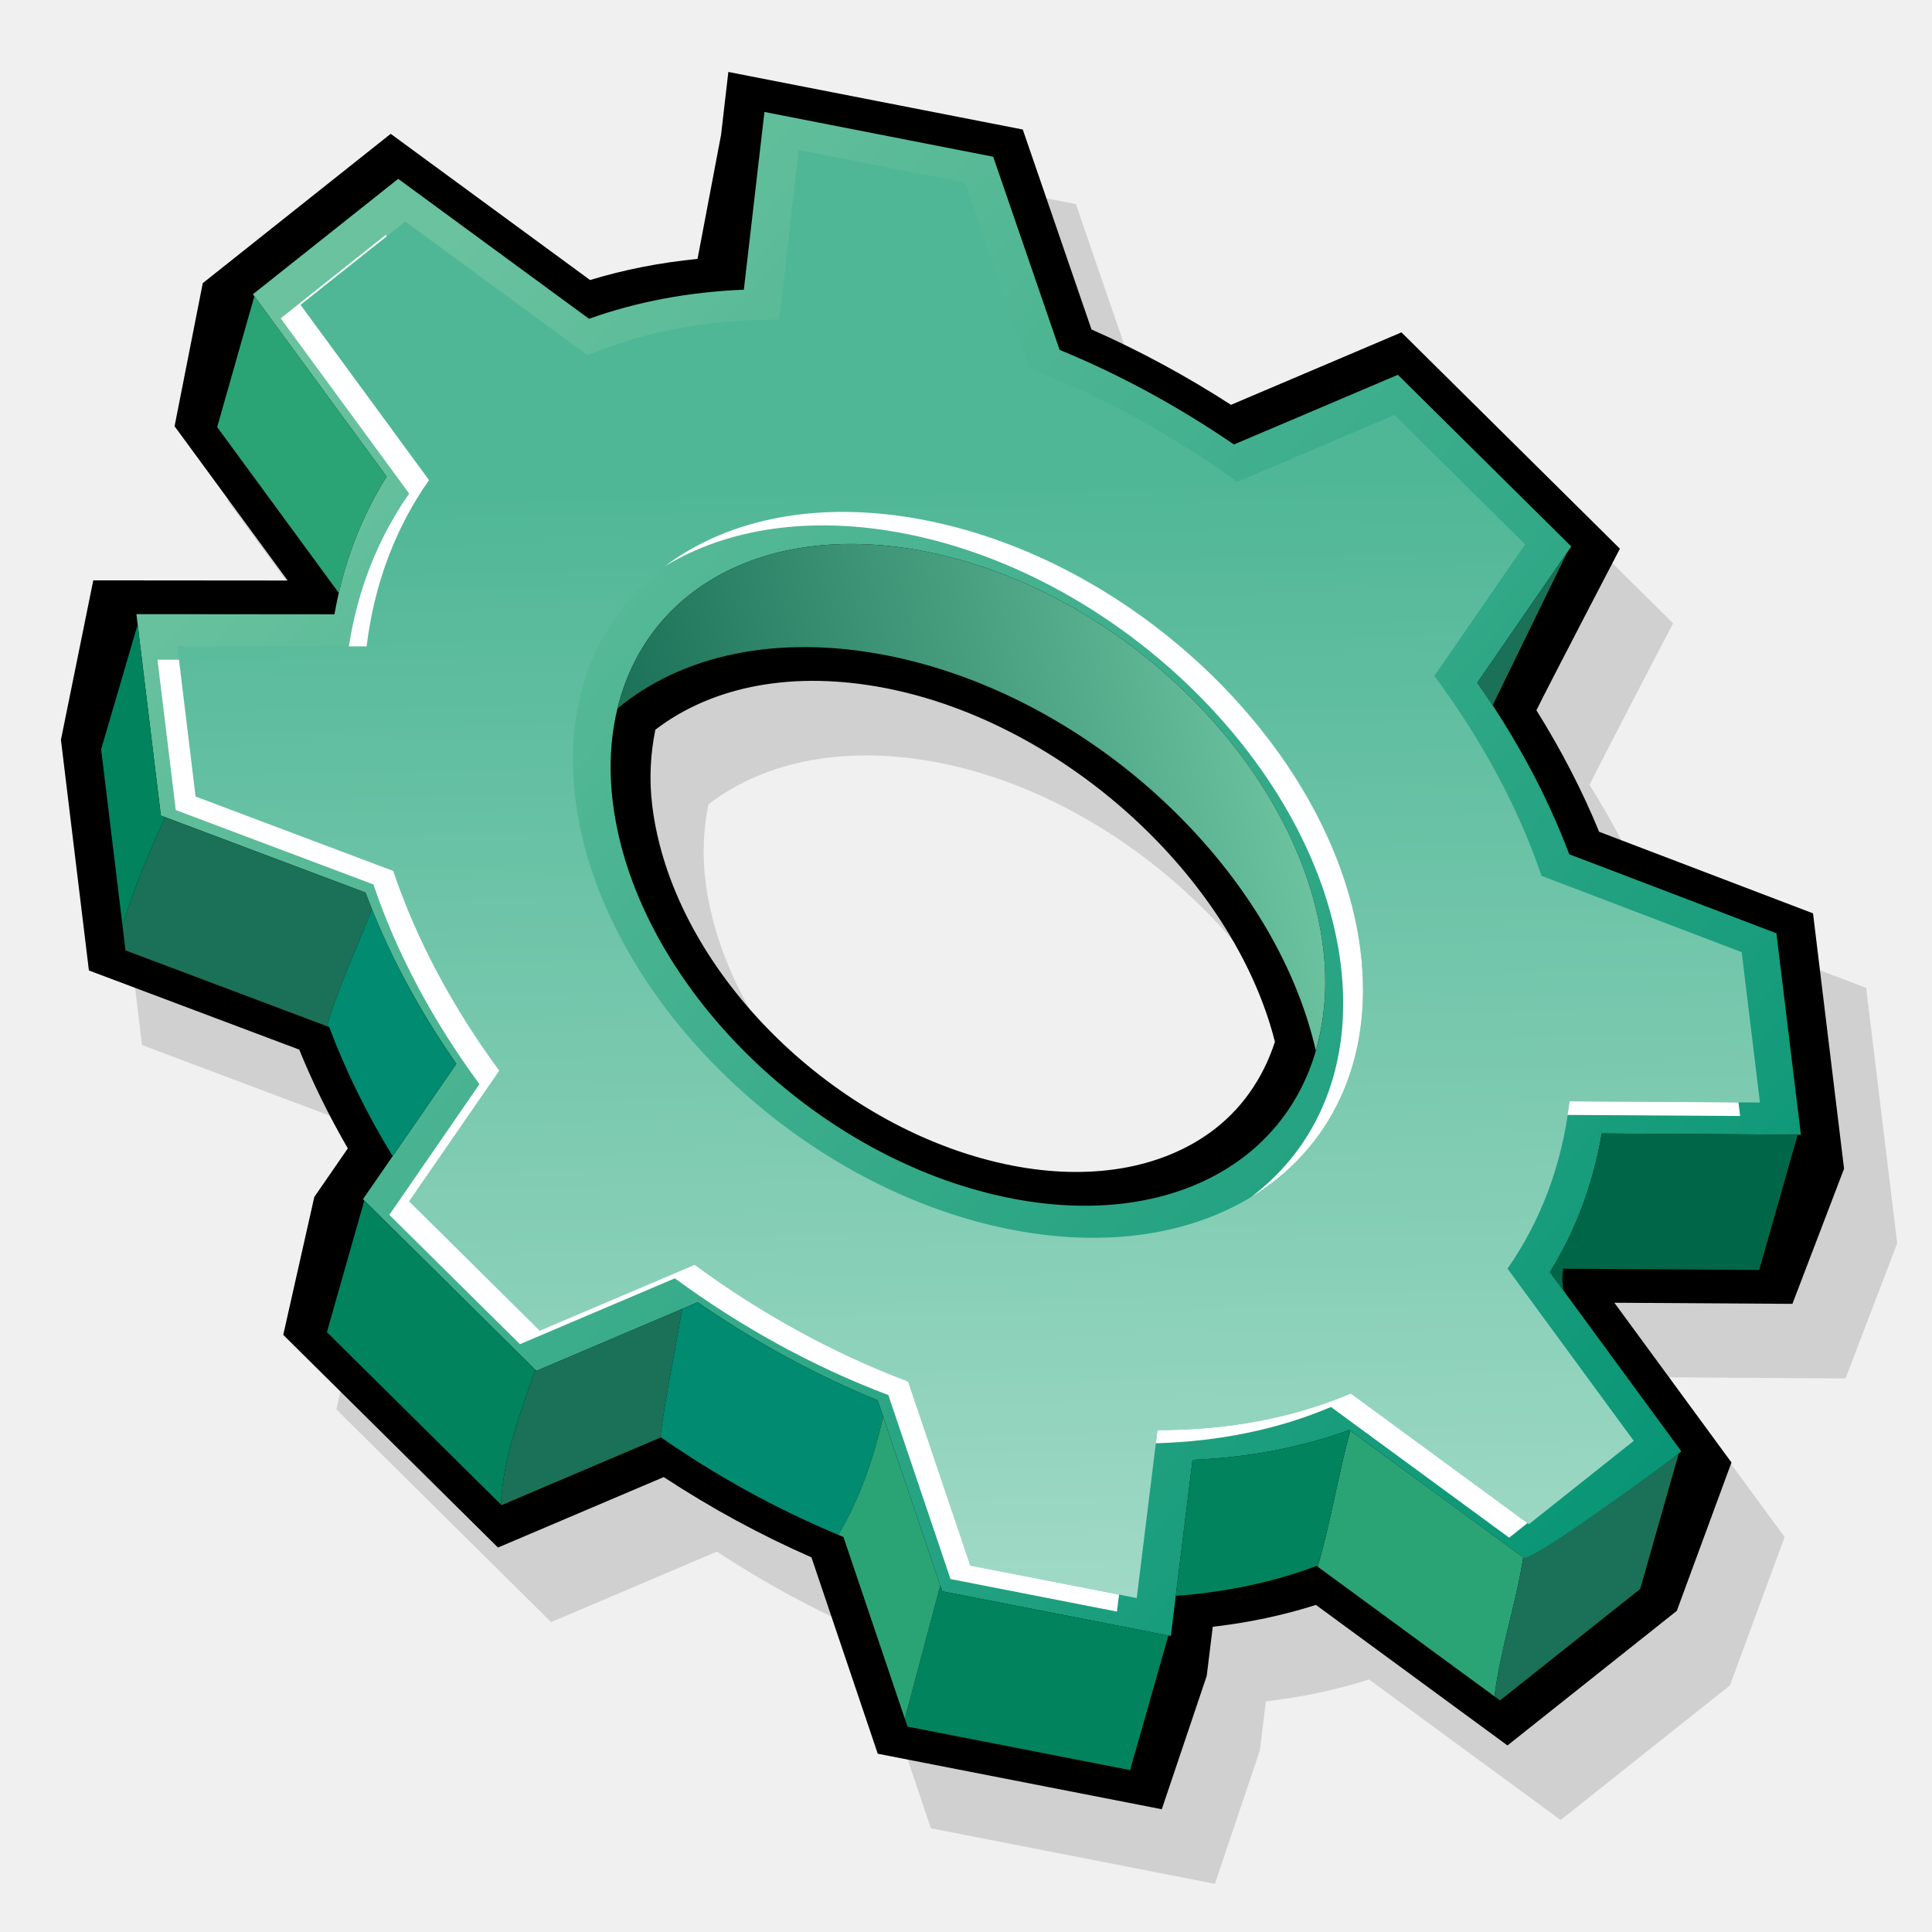
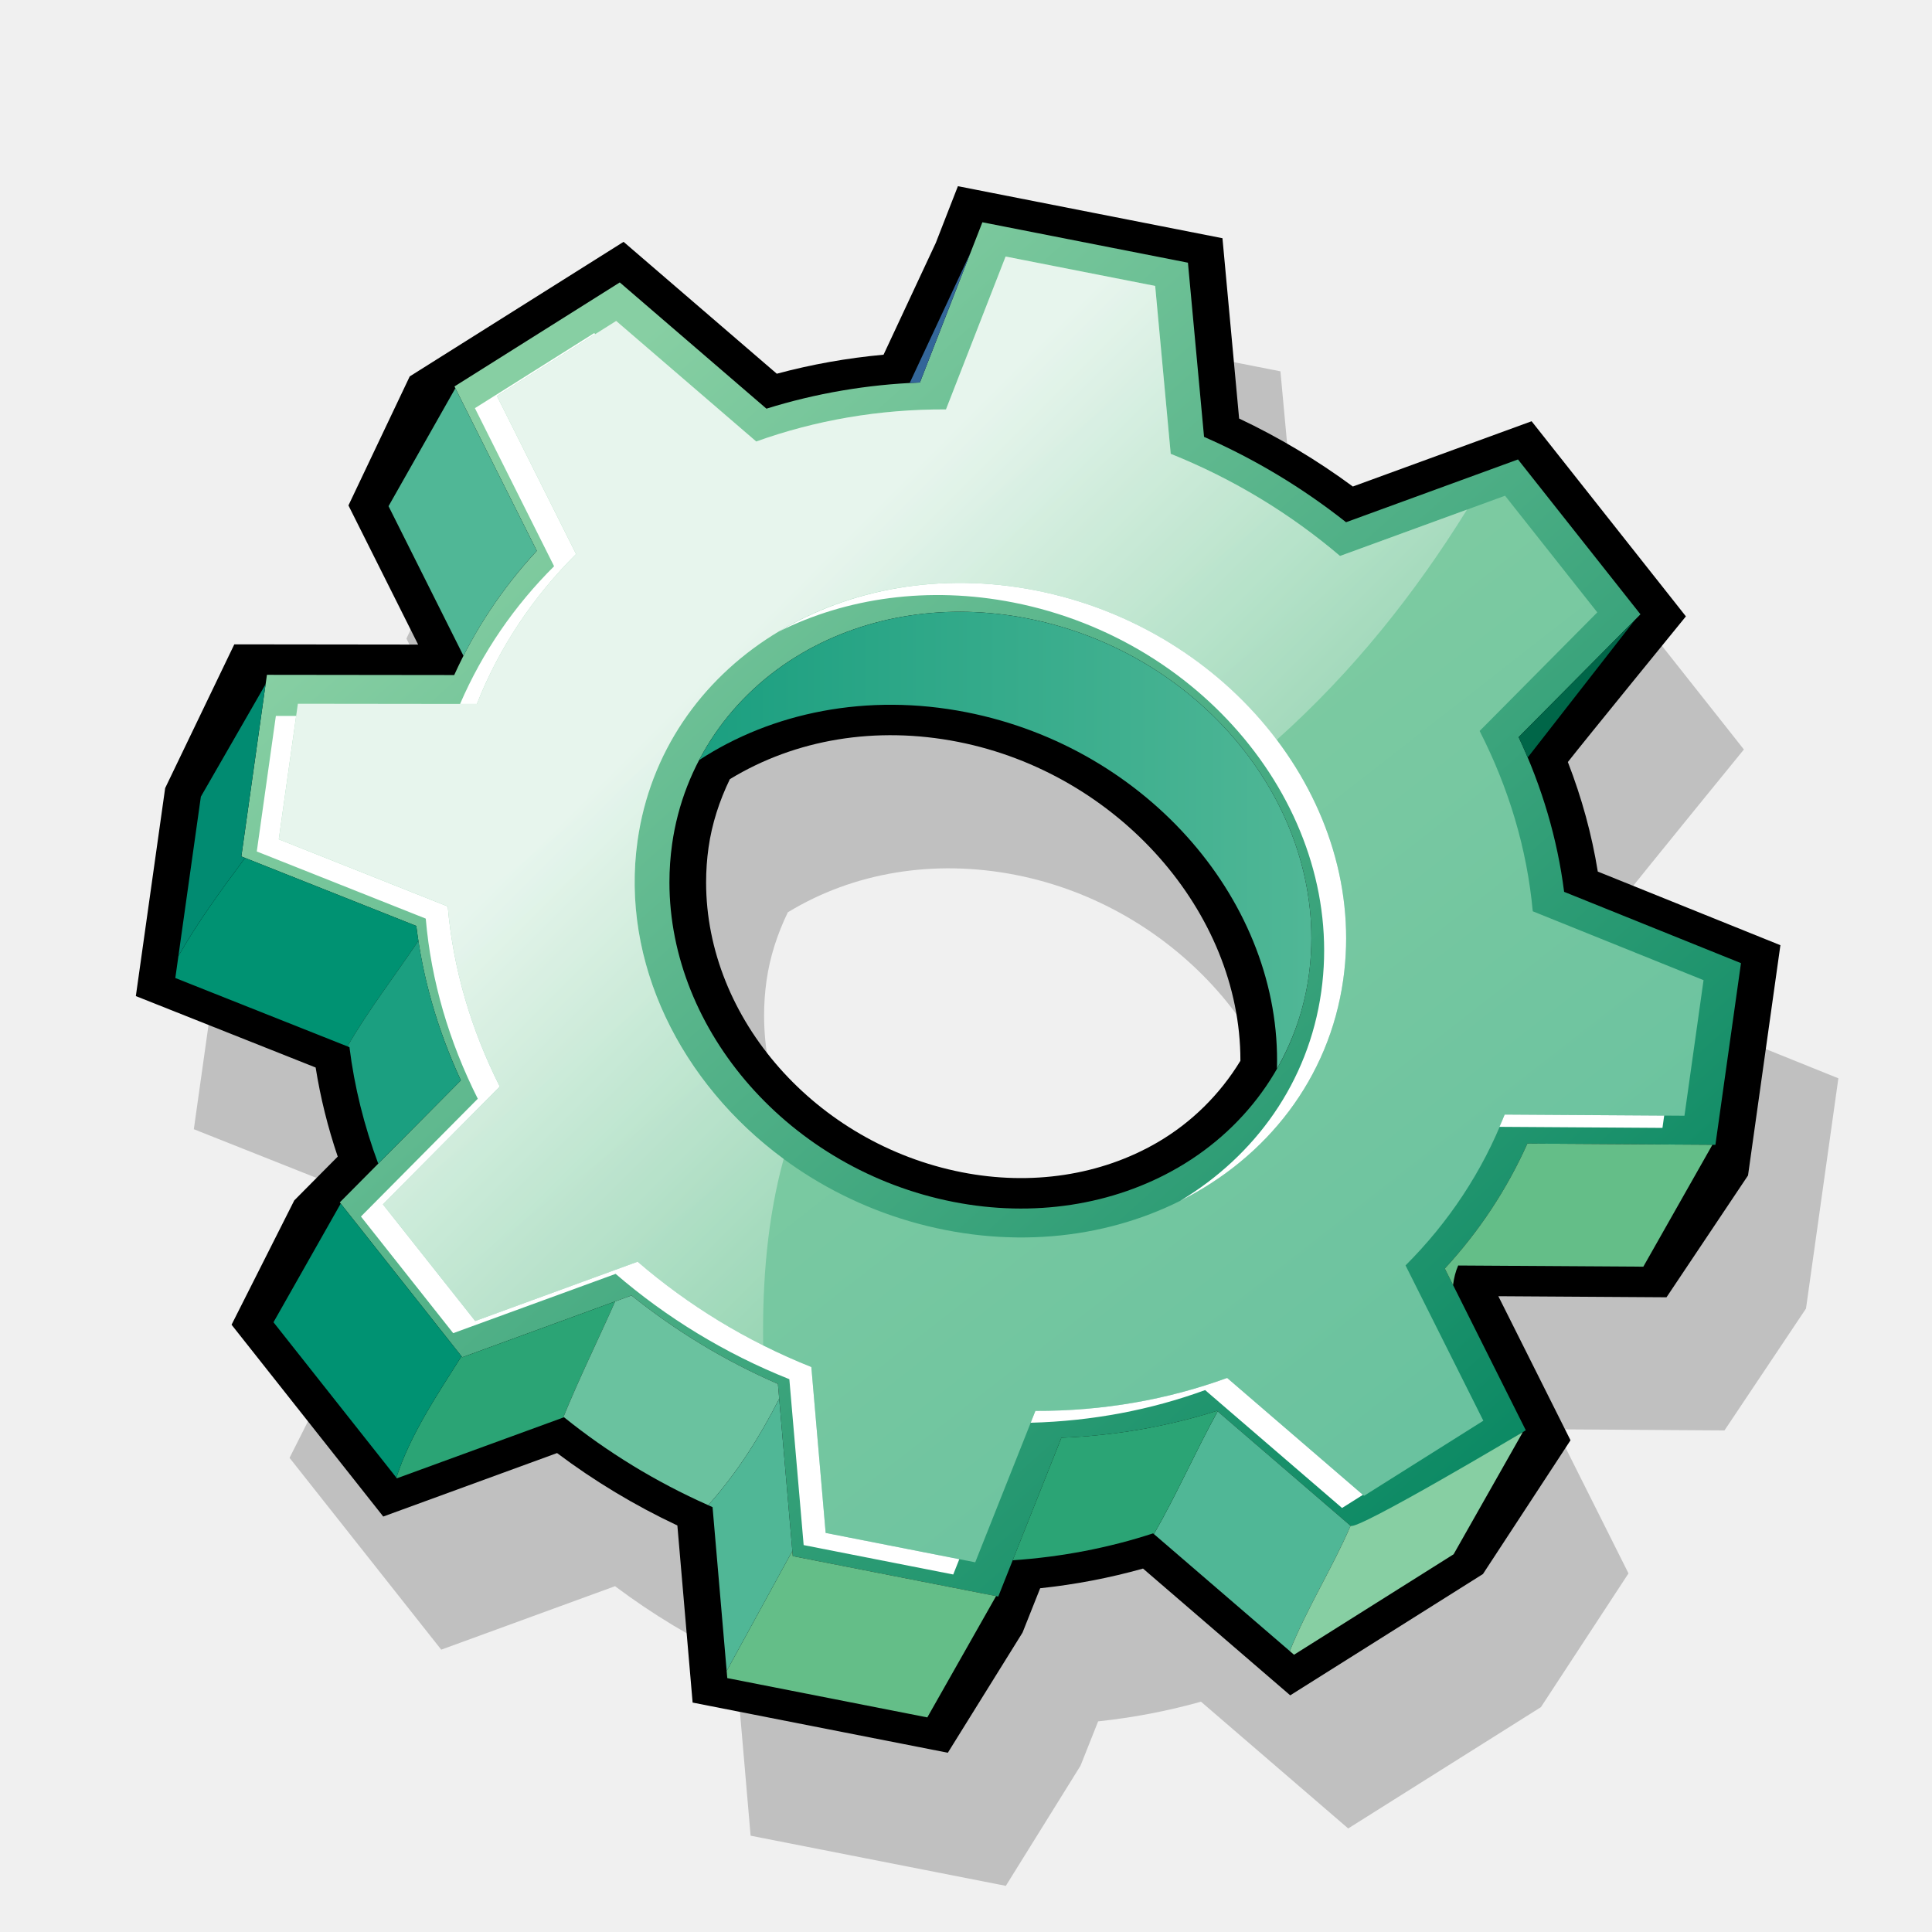
- <svg xmlns="http://www.w3.org/2000/svg" width="48pt" height="48pt" viewBox="0 0 256 256" style="overflow:visible;enable-background:new 0 0 256 256" xml:space="preserve" id="svg153">
-   <defs id="defs201" />
-   <g id="Layer_2" style="stroke:#000000;">
-     <path style="fill:none;stroke:none;" d="M256,256H0V0h256V256z" id="path155" />
+ <svg xmlns="http://www.w3.org/2000/svg" xmlns:ns1="&amp;ns_ai;" ns1:viewOrigin="178 524" ns1:rulerOrigin="-178 -268" ns1:pageBounds="178 524 434 268" width="48pt" height="48pt" viewBox="0 0 256 256" style="overflow:visible;enable-background:new 0 0 256 256" xml:space="preserve" id="svg153">
+   <defs id="defs210" />
+   <g id="Layer_2" ns1:layer="yes" ns1:editable="no" ns1:dimmedPercent="50" ns1:rgbTrio="#FFFF4F004F00" style="stroke:#000000;">
+     <path ns1:knockout="Off" style="fill:none;stroke:none;" d="M256,256H0V0h256V256z" id="path156" />
  </g>
-   <g id="Layer_1" style="stroke:#000000;">
-     <path style="opacity:0.36;fill:#999999;stroke:none;" d="M103.094,23.343c0,0-0.491,4.221-0.51,4.392c-0.038,0.202-2.396,12.646-3.117,16.45    c-4.964,0.491-9.728,1.427-14.24,2.801c-4.387-3.216-26.417-19.373-26.417-19.373L33.908,47.399L30.17,66.362    c0,0,11.441,15.605,14.987,20.44c-6.594-0.005-25.758-0.022-25.758-0.022l-4.286,21.132l3.706,30.561    c0,0,23.388,8.799,27.869,10.485c1.792,4.403,3.948,8.785,6.44,13.09c-1.162,1.686-4.443,6.439-4.443,6.439l-4.112,18.273    l28.453,28.179c0,0,17.803-7.57,21.961-9.339c6.286,4.124,12.841,7.686,19.575,10.637c1.313,3.891,8.789,26.021,8.789,26.021    l37.634,7.357l5.95-17.658c0,0,0.641-5.209,0.805-6.518c4.781-0.553,9.354-1.521,13.665-2.898    c4.398,3.226,25.386,18.62,25.386,18.62l22.438-17.835l7.243-19.661c0,0-12.024-16.396-15.52-21.164    c6.936,0.042,23.595,0.148,23.595,0.148l6.841-17.906l-4.111-33.839c0,0-23.903-9.115-28.344-10.809    c-2.226-5.431-5.009-10.822-8.309-16.095c1.419-2.916,11.063-21.41,11.063-21.41l-2.78-2.757l-26.163-25.91    c0,0-18.424,7.831-22.588,9.601c-5.989-3.866-12.179-7.209-18.486-9.984c-1.335-3.885-9.108-26.495-9.108-26.495l-39.011-7.631    L103.094,23.343z M124.431,101.07c23.579,4.612,45.963,25.021,51.522,46.772c0.007,0.027,0.014,0.056,0.021,0.083    c-1.595,4.918-4.519,9.075-8.575,12.009c-6.686,4.833-16.012,6.389-26.266,4.383c-21.495-4.207-41.574-22.515-46.705-42.586    c-0.436-1.707-0.761-3.422-0.964-5.098c-0.426-3.52-0.237-6.882,0.415-10.064C101.582,100.681,112.363,98.711,124.431,101.07z" id="path157" />
-     <path style="stroke:none;" d="M96.054,13.461c0,0-0.489,4.222-0.508,4.393c-0.038,0.202-2.398,12.647-3.119,16.45    c-4.964,0.491-9.729,1.427-14.239,2.801C73.8,33.888,51.77,17.732,51.77,17.732L26.869,37.518l-3.737,18.963    c0,0,11.441,15.605,14.986,20.441c-6.594-0.005-25.758-0.022-25.758-0.022L8.073,98.032l3.707,30.561    c0,0,23.386,8.8,27.869,10.486c1.792,4.403,3.947,8.784,6.439,13.089c-1.164,1.686-4.442,6.439-4.442,6.439l-4.114,18.272    l28.453,28.179c0,0,17.803-7.569,21.962-9.338c6.286,4.124,12.841,7.686,19.574,10.637c1.313,3.891,8.787,26.021,8.787,26.021    l37.635,7.356l5.951-17.659c0,0,0.643-5.207,0.805-6.518c4.781-0.551,9.354-1.521,13.667-2.898    c4.396,3.227,25.382,18.62,25.382,18.62l22.438-17.835l7.243-19.66c0,0-12.021-16.395-15.518-21.165    c6.937,0.044,23.594,0.148,23.594,0.148l6.843-17.906l-4.113-33.838c0,0-23.903-9.116-28.344-10.81    c-2.225-5.43-5.008-10.822-8.309-16.095c1.419-2.916,11.062-21.41,11.062-21.41l-2.777-2.757l-26.165-25.91    c0,0-18.425,7.831-22.589,9.601c-5.988-3.866-12.178-7.209-18.483-9.984c-1.336-3.885-9.107-26.496-9.107-26.496L96.51,9.534    L96.054,13.461z M117.392,91.189c23.579,4.613,45.963,25.022,51.523,46.772c0.007,0.028,0.013,0.057,0.02,0.083    c-1.596,4.92-4.518,9.077-8.577,12.011c-6.683,4.831-16.009,6.388-26.263,4.383c-21.497-4.208-41.576-22.516-46.707-42.587    c-0.436-1.708-0.761-3.423-0.964-5.098c-0.426-3.52-0.237-6.882,0.415-10.064C94.542,90.8,105.323,88.83,117.392,91.189z" id="path158" />
-     <linearGradient id="XMLID_1_" gradientUnits="userSpaceOnUse" x1="216.542" y1="209.734" x2="67.822" y2="43.631" gradientTransform="matrix(1.0099 -4.000000e-004 0.2248 0.9901 -30.7693 1.8087)">
-       <stop offset="0" style="stop-color:#009272" id="stop160" />
-       <stop offset="1" style="stop-color:#6AC29F" id="stop161" />
+   <g id="Layer_1" ns1:layer="yes" ns1:dimmedPercent="50" ns1:rgbTrio="#4F008000FFFF" style="stroke:#000000;">
+     <path ns1:knockout="Off" style="opacity:0.2;stroke:none;" d="M133.229,45.849c0,0-1.484,3.806-1.543,3.959c-0.086,0.182-5.326,11.402-6.926,14.831    c-4.814,0.441-9.546,1.283-14.147,2.52c-3.371-2.901-20.303-17.476-20.303-17.476L61.975,67.515l-8.12,17.096    c0,0,7.048,14.074,9.233,18.435c-6.236-0.007-24.358-0.029-24.358-0.029l-9.163,19.052l-3.883,27.557    c0,0,19.993,7.94,23.825,9.463c0.631,3.971,1.61,7.922,2.926,11.805c-1.507,1.52-5.759,5.805-5.759,5.805l-8.309,16.474    l20.099,25.416c0,0,18.669-6.818,23.03-8.411c4.949,3.72,10.287,6.933,15.942,9.597c0.302,3.509,2.021,23.464,2.021,23.464    l33.818,6.646l9.896-15.919c0,0,1.865-4.695,2.336-5.877c4.656-0.496,9.215-1.367,13.627-2.607    c3.379,2.91,19.508,16.797,19.508,16.797l25.535-16.073l11.605-17.724c0,0-7.408-14.787-9.563-19.089    c6.551,0.041,22.281,0.144,22.281,0.144l10.801-16.144l4.291-30.511c0,0-20.404-8.227-24.195-9.756    c-0.791-4.897-2.119-9.759-3.969-14.514c2.049-2.629,15.643-19.301,15.643-19.301l-1.963-2.487L210.63,73.453    c0,0-19.32,7.055-23.688,8.649c-4.73-3.488-9.775-6.504-15.07-9.009c-0.322-3.503-2.209-23.892-2.209-23.892l-35.053-6.894    L133.229,45.849z M134.618,115.938c21.188,4.167,37.426,22.576,37.426,42.189c0,0.025-0.002,0.051-0.002,0.074    c-2.697,4.436-6.469,8.182-11.016,10.825c-7.49,4.355-16.688,5.755-25.902,3.943c-19.313-3.801-33.879-20.314-33.879-38.415    c0-1.538,0.109-3.085,0.321-4.596c0.447-3.174,1.44-6.205,2.826-9.074C113.102,115.579,123.774,113.807,134.618,115.938z" id="path158" />
+     <path ns1:knockout="Off" style="stroke:none;" d="M125.546,28.209c0,0-1.482,3.806-1.542,3.959c-0.085,0.183-5.326,11.403-6.928,14.832    c-4.813,0.44-9.545,1.283-14.146,2.521c-3.371-2.902-20.303-17.476-20.303-17.476L54.291,49.876l-8.12,17.096    c0,0,7.049,14.074,9.233,18.436c-6.236-0.007-24.357-0.03-24.357-0.03l-9.163,19.053L18,131.986c0,0,19.993,7.942,23.825,9.465    c0.63,3.971,1.61,7.921,2.926,11.804c-1.507,1.52-5.759,5.804-5.759,5.804l-8.309,16.474l20.099,25.417    c0,0,18.669-6.818,23.031-8.411c4.949,3.719,10.287,6.933,15.942,9.597c0.302,3.508,2.021,23.465,2.021,23.465l33.817,6.646    l9.898-15.921c0,0,1.867-4.693,2.337-5.875c4.656-0.495,9.215-1.367,13.627-2.608c3.38,2.91,19.506,16.797,19.506,16.797    l25.536-16.072l11.604-17.724c0,0-7.406-14.786-9.561-19.089c6.55,0.042,22.281,0.142,22.281,0.142l10.801-16.143l4.29-30.51    c0,0-20.403-8.227-24.196-9.756c-0.79-4.896-2.119-9.759-3.966-14.515c2.047-2.628,15.64-19.299,15.64-19.299l-1.961-2.486    l-18.483-23.371c0,0-19.32,7.054-23.688,8.649c-4.729-3.488-9.773-6.504-15.068-9.009c-0.323-3.503-2.208-23.893-2.208-23.893    l-35.054-6.893L125.546,28.209z M126.936,98.299c21.187,4.167,37.424,22.577,37.424,42.189c0,0.025-0.001,0.05-0.001,0.074    c-2.698,4.436-6.468,8.183-11.016,10.826c-7.489,4.353-16.688,5.754-25.9,3.942c-19.316-3.801-33.881-20.314-33.881-38.414    c0-1.54,0.108-3.086,0.321-4.598c0.448-3.173,1.44-6.204,2.826-9.074C105.418,97.94,116.091,96.167,126.936,98.299z" id="path159" />
+     <linearGradient id="XMLID_1_" gradientUnits="userSpaceOnUse" x1="208.301" y1="206.478" x2="73.056" y2="55.425">
+       <stop offset="0" style="stop-color:#01835E" id="stop161" />
+       <stop offset="1" style="stop-color:#87CFA3" id="stop162" />
    </linearGradient>
-     <path style="fill:url(#XMLID_1_);stroke:none;" d="M100.861,18.563c0,0-1.819,15.7-2.298,19.824c-7.326,0.297-14.182,1.594-20.514,3.852    c-4.089-2.998-25.286-18.543-25.286-18.543l-19.25,15.294c0,0,15.161,20.68,17.709,24.156c-3.435,5.474-5.731,11.591-6.906,18.253    c-4.854-0.003-26.241-0.022-26.241-0.022l3.237,26.688c0,0,22.969,8.644,27.121,10.207c2.875,7.724,6.907,15.321,12.039,22.689    c-1.984,2.878-12.375,17.939-12.375,17.939l22.976,22.749c0,0,17.477-7.43,21.382-9.091c7.599,5.256,15.572,9.615,23.833,12.991    c1.222,3.614,8.551,25.305,8.551,25.305l30.301,5.925c0,0,2.375-19.259,2.877-23.337c7.435-0.312,14.388-1.642,20.787-3.965    c4.079,2.992,24.733,18.141,24.733,18.141l19.249-15.305c0,0-14.883-20.298-17.415-23.752c3.439-5.518,5.722-11.673,6.87-18.368    c4.903,0.031,26.385,0.168,26.385,0.168l-3.242-26.699c0,0-23.333-8.897-27.45-10.468c-2.925-7.76-7.01-15.372-12.183-22.732    c1.995-2.894,12.45-18.053,12.45-18.053L185.23,49.662c0,0-17.816,7.573-21.726,9.234c-7.381-5.048-15.106-9.255-23.101-12.536    c-1.239-3.604-8.798-25.593-8.798-25.593l-30.312-5.93L100.861,18.563z M82.252,111.853c-0.477-1.864-0.834-3.741-1.062-5.619    c-1.424-11.741,2.614-21.985,11.08-28.106c7.713-5.576,18.448-7.378,30.224-5.075c26.24,5.133,49.94,28.708,52.832,52.556    c1.426,11.743-2.617,21.989-11.084,28.11c-7.711,5.574-18.445,7.376-30.219,5.073C109.85,154.061,87.83,133.676,82.252,111.853z" id="path165" />
-     <path style="fill:#1B7157;stroke:none;" d="M195.751,90.463c0.699,0.995,1.374,1.995,2.034,2.999l9.877-20.268    C205.5,76.323,197.475,87.963,195.751,90.463z" id="path166" />
-     <path style="fill:#1B7157;stroke:none;" d="M23.036,38.676l-0.042-0.001l-0.013,0.042L23.036,38.676z" id="path167" />
-     <linearGradient id="XMLID_2_" gradientUnits="userSpaceOnUse" x1="90.776" y1="104.937" x2="176.227" y2="104.937" gradientTransform="matrix(1.0099 -4.000000e-004 0.2248 0.9901 -30.7693 1.8087)">
-       <stop offset="0" style="stop-color:#1B7157" id="stop169" />
-       <stop offset="1" style="stop-color:#6AC29F" id="stop170" />
+     <path ns1:knockout="Off" style="fill:url(#XMLID_1_);stroke:none;" d="M128.859,32.812c0,0-5.517,14.155-6.967,17.873c-7,0.265-13.799,1.432-20.334,3.466    c-3.143-2.704-19.435-16.728-19.435-16.728L60.22,51.206c0,0,9.34,18.651,10.91,21.787c-4.573,4.935-8.224,10.448-10.945,16.455    c-4.59-0.005-24.815-0.03-24.815-0.03l-3.39,24.064c0,0,19.635,7.801,23.184,9.212c0.851,6.965,2.829,13.816,5.902,20.462    c-2.573,2.593-16.042,16.17-16.042,16.17l16.231,20.52c0,0,18.327-6.692,22.422-8.189c5.917,4.741,12.404,8.675,19.401,11.722    c0.282,3.259,1.97,22.818,1.97,22.818l27.228,5.354c0,0,6.902-17.364,8.363-21.041c7.108-0.278,14.006-1.476,20.62-3.567    c3.136,2.699,19.01,16.364,19.01,16.364l21.906-13.793c0,0-9.169-18.306-10.729-21.421c4.588-4.975,8.234-10.522,10.939-16.56    c4.631,0.03,24.915,0.161,24.915,0.161l3.389-24.074c0,0-19.919-8.029-23.434-9.447c-0.891-6.999-2.914-13.862-6.026-20.5    c2.586-2.609,16.14-16.273,16.14-16.273L201.141,60.88c0,0-18.682,6.822-22.782,8.318c-5.759-4.554-12.052-8.35-18.816-11.311    c-0.301-3.25-2.136-23.079-2.136-23.079l-27.236-5.356L128.859,32.812z M88.703,116.917c0-1.682,0.116-3.373,0.354-5.066    c1.491-10.587,7.788-19.822,17.274-25.339c8.644-5.024,19.232-6.645,29.815-4.565c23.578,4.637,40.294,25.901,37.264,47.404    c-1.491,10.588-7.791,19.825-17.28,25.342c-8.641,5.022-19.229,6.644-29.808,4.563C104.602,154.983,88.703,136.596,88.703,116.917    z" id="path166" />
+     <path ns1:knockout="Off" style="fill:#006648;stroke:none;" d="M201.228,97.671c0.421,0.896,0.817,1.799,1.199,2.705l14.241-18.271    C213.868,84.926,203.461,95.418,201.228,97.671z" id="path167" />
+     <path ns1:knockout="Off" style="fill:#336699;stroke:none;" d="M120.533,50.758c0.454-0.024,0.904-0.057,1.36-0.073    c1.256-3.22,5.559-14.261,6.689-17.163L120.533,50.758z" id="path168" />
+     <path ns1:knockout="Off" style="fill:#1B7157;stroke:none;" d="M60.671,50.922l-0.037-0.001l-0.022,0.038L60.671,50.922z" id="path169" />
+     <linearGradient id="XMLID_2_" gradientUnits="userSpaceOnUse" x1="92.637" y1="111.343" x2="173.647" y2="111.343">
+       <stop offset="0" style="stop-color:#1B9F80" id="stop171" />
+       <stop offset="1" style="stop-color:#50B796" id="stop172" />
    </linearGradient>
-     <path style="fill:url(#XMLID_2_);stroke:none;" d="M175.325,125.608c-2.892-23.847-26.592-47.423-52.832-52.556c-11.776-2.303-22.511-0.501-30.224,5.075    c-5.315,3.843-8.882,9.313-10.451,15.757c8.394-6.993,20.981-9.916,35.644-7.049c26.914,5.265,51.367,28.16,56.889,52.368    C175.556,135.048,175.915,130.46,175.325,125.608z" id="path174" />
-     <path style="fill:#2BA475;stroke:none;" d="M201.834,206.367c-4.976-3.649-19.383-14.214-22.921-16.809c-1.591,5.902-2.609,12.214-4.313,18.036    l23.426,17.186C198.829,218.41,200.882,212.548,201.834,206.367z" id="path175" />
-     <path style="fill:#01835E;stroke:none;" d="M178.804,189.478c-6.399,2.323-13.353,3.653-20.787,3.965c-0.334,2.691-1.48,11.997-2.22,18.013    c6.723-0.491,12.982-1.835,18.66-3.964l0.143,0.104c1.704-5.822,2.723-12.134,4.313-18.036    C178.882,189.534,178.834,189.5,178.804,189.478z" id="path176" />
-     <path style="fill:#1B7157;stroke:none;" d="M222.399,192.621c0,0-19.502,14.526-20.565,13.746c-0.952,6.181-3.005,12.043-3.809,18.413l0.731,0.535    l18.579-14.769l5.096-17.91C222.421,192.632,222.409,192.626,222.399,192.621z" id="path177" />
-     <path style="fill:#01835E;stroke:none;" d="M124.838,210.854c0,0-0.094-0.278-0.254-0.754c-1.565,5.877-3.129,11.754-4.694,17.63l0.354,1.05    l29.5,5.767l5.073-17.831L124.838,210.854z" id="path178" />
-     <path style="fill:#1B7157;stroke:none;" d="M71.072,181.649l-0.146-0.145c-1.975,5.719-4.226,11.515-4.566,17.838l0.098,0.097l21.015-8.936    c0.769-5.794,1.973-11.409,2.913-17.065C84.412,175.979,71.072,181.649,71.072,181.649z" id="path179" />
-     <path style="fill:#01835E;stroke:none;" d="M48.272,159.073l-4.96,17.442l23.048,22.827c0.34-6.323,2.592-12.119,4.566-17.838L48.272,159.073z" id="path180" />
-     <path style="fill:#018B71;stroke:none;" d="M116.287,185.55c-8.261-3.376-16.234-7.735-23.833-12.991c-0.492,0.211-1.204,0.513-2.068,0.88    c-0.939,5.656-2.144,11.271-2.913,17.065l0.107-0.045c7.368,5.124,15.267,9.484,23.504,12.915    c2.897-4.892,4.657-10.106,5.94-15.644C116.7,186.768,116.442,186.009,116.287,185.55z" id="path181" />
-     <path style="fill:#2BA475;stroke:none;" d="M111.084,203.374c0.227,0.095,0.451,0.195,0.678,0.289l8.129,24.067c1.565-5.876,3.129-11.753,4.694-17.63    c-1.108-3.281-5.611-16.604-7.561-22.37C115.741,193.268,113.981,198.482,111.084,203.374z" id="path182" />
-     <path style="fill:#2BA475;stroke:none;" d="M51.222,63.147c-2.38-3.248-15.765-21.506-17.516-23.894l-4.93,17.337l16.12,21.986    C46.178,73.003,48.278,67.838,51.222,63.147z" id="path183" />
-     <path style="fill:#006648;stroke:none;" d="M212.241,150.193c-1.148,6.695-3.431,12.851-6.87,18.368c0.362,0.494,0.986,1.344,1.773,2.421    c-0.143-1.042-0.157-2.012-0.018-2.871l25.982,0.163l5.096-17.915C235.222,150.34,216.746,150.222,212.241,150.193z" id="path184" />
-     <path style="fill:#1B7157;stroke:none;" d="M48.432,118.272c-3.758-1.414-22.938-8.633-26.537-9.987c-2.142,4.696-4.229,9.461-5.658,14.417    l0.391,3.232l26.685,10.039c1.557-5.347,3.991-10.35,5.969-15.53C48.993,119.72,48.703,118.998,48.432,118.272z" id="path185" />
-     <path style="fill:#01835E;stroke:none;" d="M21.312,108.065l-3.065-25.273c-0.006,0.001-0.014,0.001-0.02,0.002l-4.829,16.493l2.84,23.415    c1.429-4.957,3.516-9.722,5.658-14.417C21.52,108.143,21.312,108.065,21.312,108.065z" id="path186" />
-     <path style="fill:#018B71;stroke:none;" d="M49.282,120.443c-1.978,5.181-4.412,10.184-5.969,15.53l0.308,0.116c2.188,5.844,5.02,11.576,8.406,17.112    c3.165-4.586,7.271-10.541,8.444-12.241C55.821,134.285,52.085,127.42,49.282,120.443z" id="path187" />
-     <linearGradient id="XMLID_3_" gradientUnits="userSpaceOnUse" x1="127.276" y1="64.483" x2="131.278" y2="256.254">
-       <stop offset="0" style="stop-color:#50B796" id="stop189" />
-       <stop offset="1" style="stop-color:#B8E4D4" id="stop190" />
+     <path ns1:knockout="Off" style="fill:url(#XMLID_2_);stroke:none;" d="M173.41,129.352c3.03-21.502-13.686-42.767-37.264-47.404    c-10.583-2.08-21.171-0.459-29.815,4.565c-5.957,3.463-10.653,8.395-13.694,14.204c9.63-6.302,22.243-8.933,35.419-6.343    c24.183,4.757,41.777,25.408,41.146,47.236C171.346,137.863,172.795,133.727,173.41,129.352z" id="path176" />
+     <path ns1:knockout="Off" style="fill:#50B796;stroke:none;" d="M178.957,202.177c-3.824-3.293-14.896-12.823-17.614-15.164    c-2.933,5.321-5.422,11.012-8.442,16.261l18.004,15.503C173.205,213.033,176.563,207.748,178.957,202.177z" id="path177" />
+     <path ns1:knockout="Off" style="fill:#2BA475;stroke:none;" d="M161.258,186.94c-6.614,2.092-13.512,3.289-20.62,3.567    c-0.965,2.426-4.299,10.816-6.455,16.239c6.479-0.439,12.725-1.649,18.608-3.567l0.109,0.094    c3.021-5.249,5.51-10.939,8.442-16.261C161.318,186.99,161.281,186.96,161.258,186.94z" id="path178" />
+     <path ns1:knockout="Off" style="fill:#87CFA3;stroke:none;" d="M201.733,189.789c0,0-21.959,13.092-22.776,12.388c-2.394,5.571-5.752,10.856-8.053,16.6    l0.561,0.483l21.145-13.31l9.15-16.147C201.751,189.799,201.741,189.794,201.733,189.789z" id="path179" />
+     <path ns1:knockout="Off" style="fill:#64BE88;stroke:none;" d="M105.047,206.195c0,0-0.021-0.25-0.058-0.68c-2.901,5.298-5.801,10.597-8.703,15.894    l0.082,0.947l26.507,5.209l9.111-16.075L105.047,206.195z" id="path180" />
+     <path ns1:knockout="Off" style="fill:#2BA475;stroke:none;" d="M61.253,179.845l-0.103-0.131c-3.25,5.155-6.781,10.38-8.632,16.081l0.069,0.088    l22.038-8.049c2.127-5.225,4.625-10.286,6.881-15.386C75.242,174.735,61.253,179.845,61.253,179.845z" id="path181" />
+     <path ns1:knockout="Off" style="fill:#009272;stroke:none;" d="M45.146,159.481l-8.908,15.725l16.281,20.589c1.851-5.701,5.382-10.926,8.632-16.081    L45.146,159.481z" id="path182" />
+     <path ns1:knockout="Off" style="fill:#6AC29F;stroke:none;" d="M103.077,183.377c-6.998-3.047-13.484-6.98-19.401-11.722    c-0.518,0.189-1.263,0.461-2.169,0.793c-2.256,5.1-4.753,10.161-6.881,15.386l0.112-0.041c5.729,4.622,12.146,8.557,19.108,11.652    c3.924-4.409,6.849-9.109,9.401-14.103C103.172,184.476,103.113,183.791,103.077,183.377z" id="path183" />
+     <path ns1:knockout="Off" style="fill:#50B796;stroke:none;" d="M93.846,199.445c0.192,0.086,0.379,0.177,0.572,0.262l1.869,21.702    c2.901-5.297,5.802-10.596,8.703-15.894c-0.255-2.959-1.292-14.974-1.742-20.173C100.695,190.336,97.77,195.036,93.846,199.445z" id="path184" />
+     <path ns1:knockout="Off" style="fill:#50B796;stroke:none;" d="M71.129,72.992c-1.466-2.929-9.712-19.396-10.791-21.55l-8.855,15.63l9.931,19.83    C63.975,81.877,67.21,77.221,71.129,72.992z" id="path185" />
+     <path ns1:knockout="Off" style="fill:#64BE88;stroke:none;" d="M202.384,151.531c-2.705,6.037-6.352,11.585-10.939,16.56    c0.224,0.445,0.606,1.212,1.092,2.183c0.118-0.938,0.337-1.813,0.678-2.588l24.535,0.155l9.152-16.151    C224.084,151.672,206.637,151.559,202.384,151.531z" id="path186" />
+     <path ns1:knockout="Off" style="fill:#009272;stroke:none;" d="M55.163,122.693c-3.212-1.276-19.609-7.791-22.685-9.014    c-3.161,4.233-6.287,8.529-8.837,12.998l-0.411,2.915l22.812,9.061c2.766-4.82,6.277-9.33,9.401-14    C55.343,124,55.243,123.349,55.163,122.693z" id="path187" />
+     <path ns1:knockout="Off" style="fill:#018B71;stroke:none;" d="M31.979,113.481l3.21-22.788c-0.005,0.001-0.013,0.002-0.019,0.002l-8.555,14.869    l-2.975,21.113c2.55-4.468,5.677-8.764,8.837-12.998C32.156,113.552,31.979,113.481,31.979,113.481z" id="path188" />
+     <path ns1:knockout="Off" style="fill:#1B9F80;stroke:none;" d="M55.442,124.652c-3.124,4.67-6.635,9.18-9.401,14l0.263,0.105    c0.658,5.27,1.95,10.438,3.814,15.432c4.102-4.135,9.426-9.502,10.947-11.034C58.28,137.134,56.405,130.943,55.442,124.652z" id="path189" />
+     <linearGradient id="XMLID_3_" gradientUnits="userSpaceOnUse" x1="185.893" y1="190.433" x2="97.131" y2="76.725">
+       <stop offset="0" style="stop-color:#6AC29F" id="stop191" />
+       <stop offset="1" style="stop-color:#87CFA3" id="stop192" />
    </linearGradient>
-     <path style="fill:url(#XMLID_3_);stroke:none;" d="M233.201,146.089l-2.418-19.923l-26.511-10.109c-3.156-9.206-8.029-18.166-14.214-26.492l12.025-17.438    l-17.303-17.135l-20.854,8.864c-8.499-6.174-17.803-11.303-27.554-15.004l-8.481-24.669l-22.059-4.315l-2.608,22.472    c-9.387-0.042-17.94,1.62-25.373,4.723L53.705,29.355L39.817,40.39l17.028,23.227c-4.388,6.242-7.253,13.666-8.267,22.031    l-25.083-0.021l2.417,19.919l26.191,9.856c3.102,9.193,7.924,18.139,14.053,26.467l-11.943,17.315l17.306,17.136l20.523-8.725    c8.7,6.39,18.261,11.686,28.29,15.469l8.239,24.378l22.055,4.311l2.741-22.255c9.495,0.033,18.136-1.672,25.619-4.854    l23.609,17.317l13.887-11.042L199.754,168.1c4.385-6.282,7.24-13.752,8.218-22.172L233.201,146.089z M133.956,162.921    c-28.693-5.615-54.589-31.258-57.732-57.179c-3.146-25.913,17.643-42.433,46.338-36.82c28.688,5.611,54.585,31.26,57.728,57.173    C183.433,152.012,162.648,168.534,133.956,162.921z" id="path194" />
-     <path style="fill:#FFFFFF;stroke:none;" d="M56.845,63.616L39.817,40.39l11.455-9.103l-0.191-0.141L37.193,42.18l17.028,23.226    c-4.07,5.791-6.809,12.608-7.997,20.239l2.354,0.002C49.592,77.282,52.457,69.858,56.845,63.616z" id="path195" />
-     <path style="fill:#FFFFFF;stroke:none;" d="M120.333,183.063c-10.029-3.783-19.59-9.079-28.29-15.469l-20.523,8.725l-17.306-17.136l11.943-17.315    c-6.129-8.328-10.952-17.274-14.053-26.467l-26.191-9.856l-2.199-18.126l-2.843-0.002l2.418,19.92l26.191,9.856    c3.101,9.194,7.924,18.139,14.053,26.467l-11.943,17.314l17.306,17.135l20.524-8.723c8.699,6.39,18.261,11.686,28.291,15.468    l8.236,24.379l22.057,4.312l0.277-2.25l-19.709-3.853L120.333,183.063z" id="path196" />
-     <path style="fill:#FFFFFF;stroke:none;" d="M122.562,68.922c-13.968-2.732-26.052-0.208-34.424,6.079c8.187-4.959,19.235-6.747,31.798-4.289    c28.688,5.611,54.587,31.261,57.73,57.174c1.612,13.303-3.092,24.119-11.92,30.748c10.514-6.366,16.31-17.967,14.543-32.54    C177.147,100.183,151.25,74.533,122.562,68.922z" id="path197" />
-     <path style="fill:#FFFFFF;stroke:none;" d="M153.368,189.497l-0.214,1.744c8.545-0.239,16.367-1.897,23.207-4.808l23.61,17.317l2.43-1.935    l-23.414-17.174C171.504,187.825,162.863,189.53,153.368,189.497z" id="path198" />
-     <path style="fill:#FFFFFF;stroke:none;" d="M207.707,147.732l22.869,0.146l-0.22-1.809l-22.385-0.143C207.899,146.538,207.8,147.133,207.707,147.732z" id="path199" />
+     <path ns1:knockout="Off" style="fill:url(#XMLID_3_);stroke:none;" d="M223.2,147.839l2.529-17.965l-22.631-9.124c-0.759-8.301-3.201-16.381-7.039-23.891    l15.592-15.717l-12.224-15.456l-21.867,7.984c-6.546-5.57-14.106-10.196-22.435-13.537l-2.059-22.246l-19.82-3.898l-7.9,20.26    c-8.87-0.041-17.361,1.455-25.141,4.25L81.647,42.525L65.844,52.47l10.49,20.947c-5.66,5.626-10.165,12.319-13.146,19.861    L39.47,93.25l-2.53,17.961l22.39,8.896c0.71,8.29,3.109,16.357,6.893,23.868L50.74,159.583l12.227,15.456l21.521-7.859    c6.684,5.765,14.447,10.542,23.019,13.956l1.897,21.983l19.819,3.895l7.974-20.064c8.972,0.033,17.558-1.502,25.405-4.368    l18.143,15.621l15.805-9.951l-10.308-20.579c5.668-5.662,10.176-12.396,13.135-19.987L223.2,147.839z M125.261,162.98    c-25.783-5.072-44.076-28.202-40.782-51.574c3.29-23.365,26.947-38.252,52.731-33.182c25.777,5.069,44.072,28.204,40.779,51.569    C174.694,153.161,151.042,168.051,125.261,162.98z" id="path196" />
+     <linearGradient id="XMLID_4_" gradientUnits="userSpaceOnUse" x1="152.262" y1="144.868" x2="95.239" y2="87.846">
+       <stop offset="0" style="stop-color:#91D3AE" id="stop198" />
+       <stop offset="1" style="stop-color:#FFFFFF" id="stop199" />
+     </linearGradient>
+     <path ns1:knockout="Off" style="opacity:0.8;fill:url(#XMLID_4_);stroke:none;" d="M103.839,153.567c-13.636-10.045-21.632-26.044-19.36-42.161    c3.29-23.365,26.947-38.252,52.731-33.182c13.29,2.613,24.58,10.036,31.959,19.809c10.166-9.079,18.377-19.482,25.218-30.506    l-16.826,6.144c-6.546-5.57-14.106-10.196-22.435-13.537l-2.059-22.246l-19.82-3.898l-7.9,20.26    c-8.87-0.041-17.361,1.455-25.141,4.25L81.647,42.525L65.844,52.47l10.49,20.947c-5.66,5.626-10.165,12.319-13.146,19.861    L39.47,93.25l-2.53,17.961l22.39,8.896c0.71,8.29,3.109,16.357,6.893,23.868L50.74,159.583l12.227,15.456l21.521-7.859    c4.983,4.297,10.567,8.044,16.638,11.089C100.995,169.731,101.698,161.342,103.839,153.567z" id="path203" />
+     <path ns1:knockout="Off" style="fill:#FFFFFF;stroke:none;" d="M76.334,73.417L65.844,52.47l13.036-8.203l-0.148-0.128l-15.803,9.944l10.49,20.948    c-5.25,5.22-9.488,11.365-12.457,18.245l2.226,0.003C66.17,85.736,70.675,79.043,76.334,73.417z" id="path204" />
+     <path ns1:knockout="Off" style="fill:#FFFFFF;stroke:none;" d="M107.506,181.136c-8.572-3.414-16.335-8.191-23.019-13.956l-21.521,7.859L50.74,159.583    l15.483-15.608c-3.783-7.511-6.182-15.578-6.893-23.868l-22.39-8.896l2.302-16.344l-2.688-0.003l-2.529,17.961l22.39,8.896    c0.71,8.29,3.11,16.355,6.894,23.868l-15.483,15.607l12.226,15.455l21.522-7.857c6.684,5.763,14.447,10.542,23.018,13.956    l1.897,21.983l19.82,3.895l0.805-2.028l-17.709-3.48L107.506,181.136z" id="path205" />
+     <path ns1:knockout="Off" style="fill:#FFFFFF;stroke:none;" d="M137.21,78.224c-12.551-2.468-24.591-0.197-34.03,5.47    c8.942-4.47,19.825-6.077,31.114-3.856c25.778,5.069,44.072,28.205,40.78,51.57c-1.691,11.995-8.755,21.745-18.708,27.719    c11.483-5.736,19.77-16.193,21.623-29.333C181.282,106.428,162.987,83.293,137.21,78.224z" id="path206" />
+     <path ns1:knockout="Off" style="fill:#FFFFFF;stroke:none;" d="M137.196,186.949l-0.625,1.572c8.142-0.214,15.939-1.705,23.114-4.327l18.144,15.622    l2.766-1.742l-17.993-15.493C154.754,185.447,146.168,186.982,137.196,186.949z" id="path207" />
+     <path ns1:knockout="Off" style="fill:#FFFFFF;stroke:none;" d="M198.69,149.312l21.595,0.14l0.229-1.631l-21.139-0.136    C199.16,148.234,198.922,148.771,198.69,149.312z" id="path208" />
  </g>
</svg>
